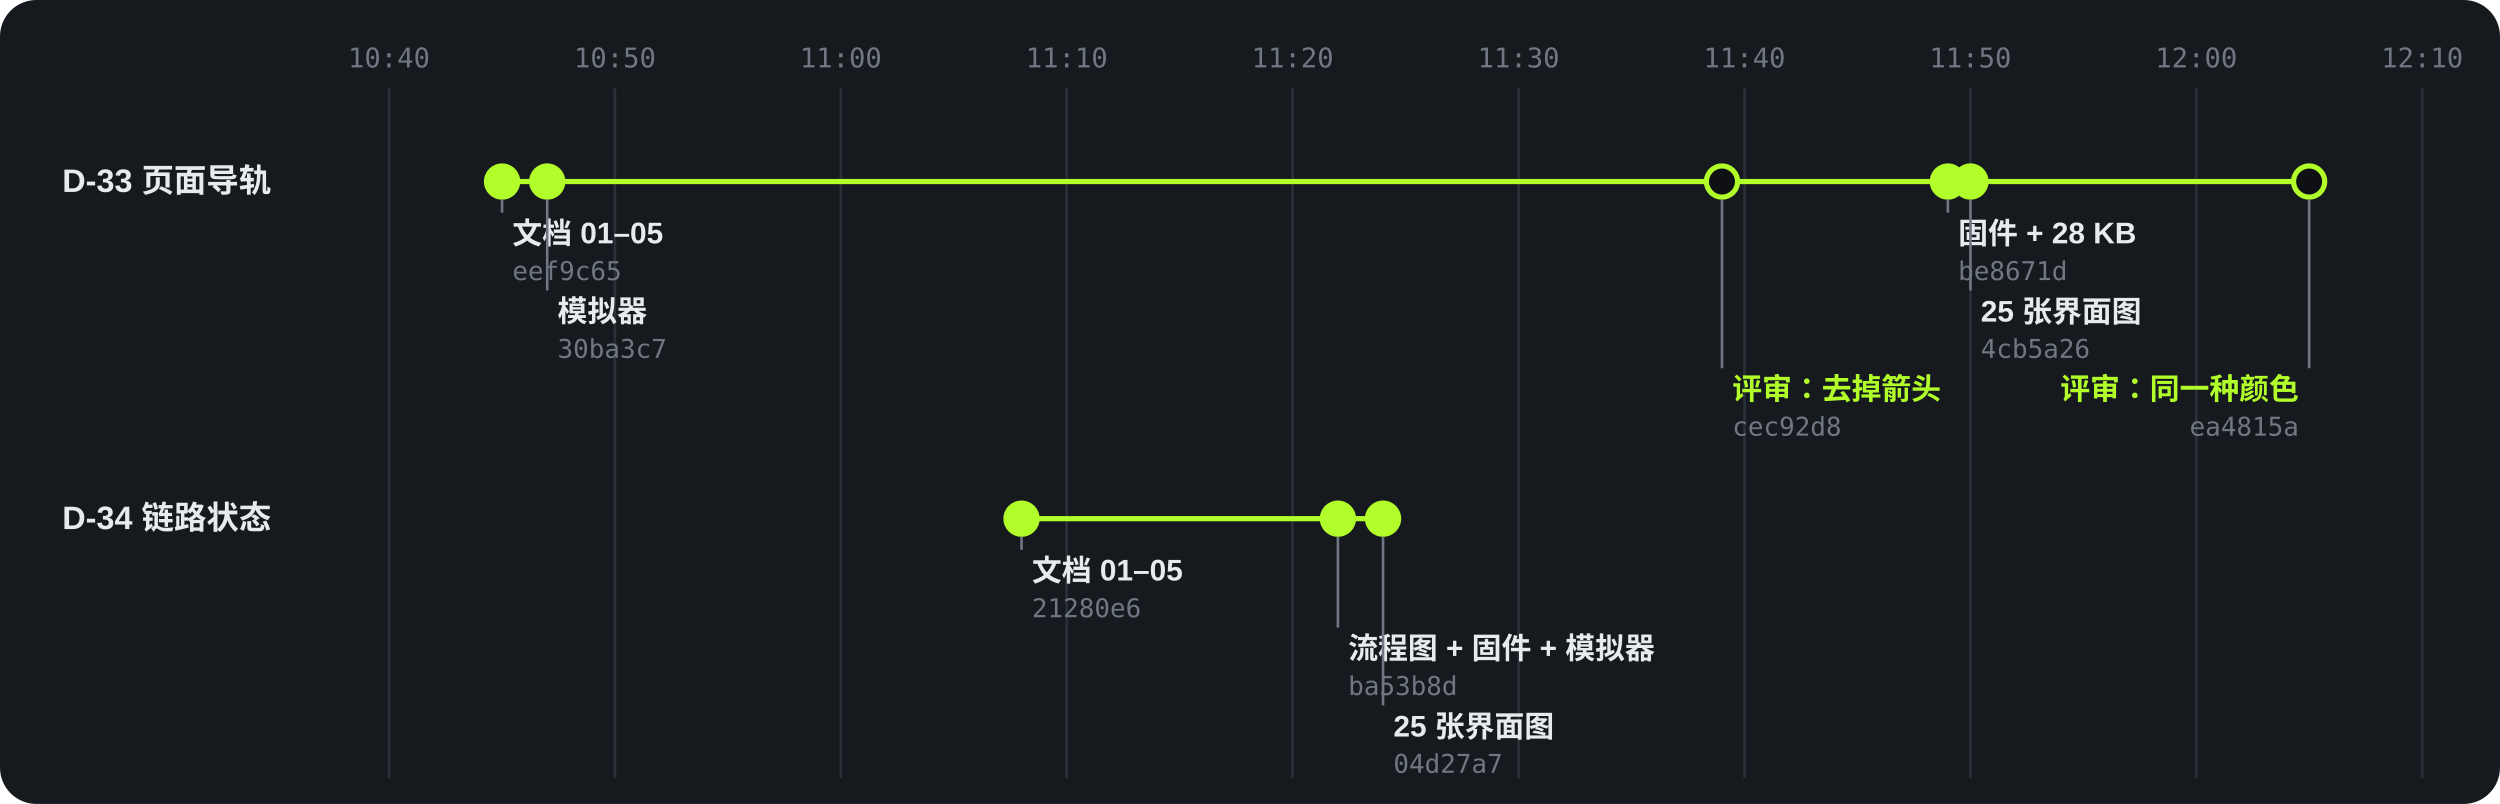
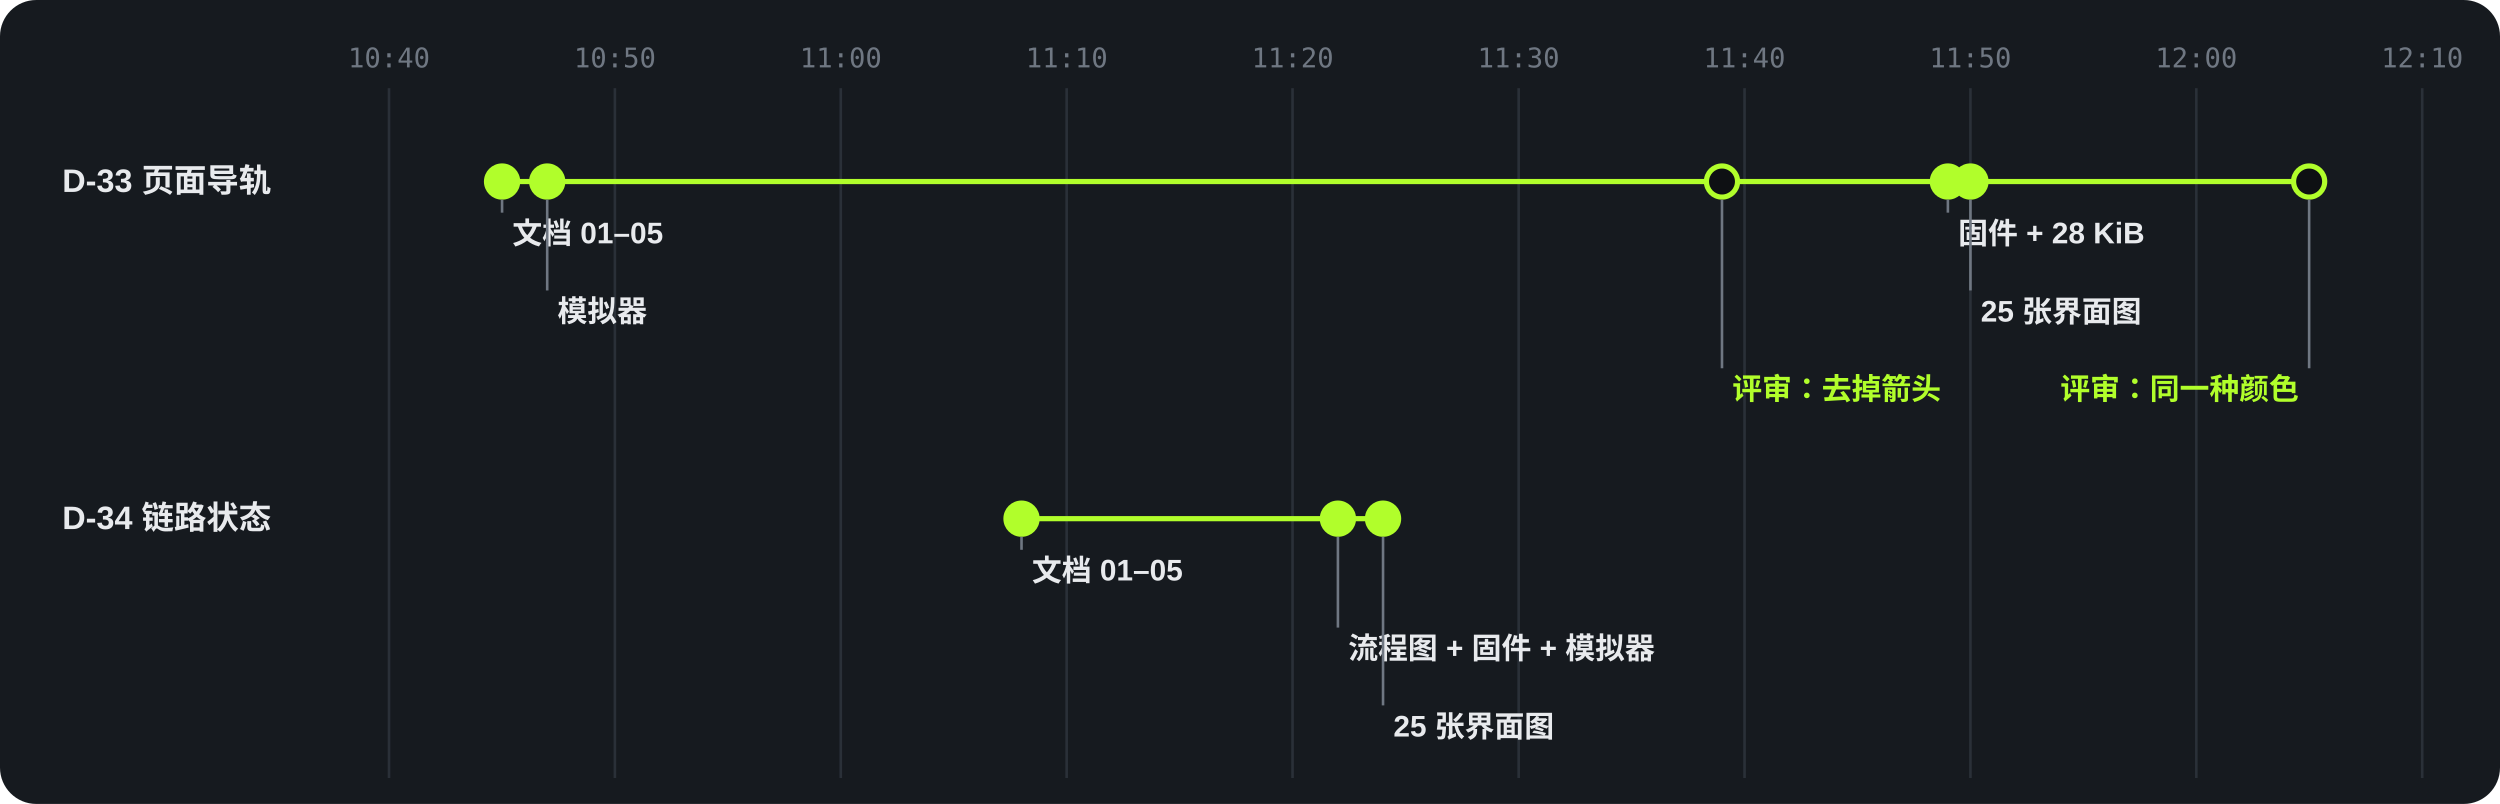
<svg xmlns="http://www.w3.org/2000/svg" viewBox="0 0 964 310" width="964" height="310" role="img" aria-label="一条决策怎样变成固件：2026-10-18 的 D-33 和 D-34" font-family="-apple-system, 'PingFang SC', 'Noto Sans SC', 'Helvetica Neue', Arial, sans-serif">
  <defs>
    <marker id="ah" viewBox="0 0 10 10" refX="9" refY="5" markerWidth="7" markerHeight="7" orient="auto-start-reverse">
      <path d="M0,0 L10,5 L0,10 z" fill="#b1fe2b" />
    </marker>
    <marker id="ag" viewBox="0 0 10 10" refX="9" refY="5" markerWidth="7" markerHeight="7" orient="auto-start-reverse">
      <path d="M0,0 L10,5 L0,10 z" fill="#a9b0b8" />
    </marker>
  </defs>
  <rect width="964" height="310" rx="14" fill="#161a1f" />
  <line x1="150.0" y1="34" x2="150.0" y2="300" stroke="#2a3038" stroke-width="1" />
  <text x="150.0" y="26" font-size="10.5" fill="#6f7782" font-weight="400" text-anchor="middle" font-family="'SF Mono', Menlo, Consolas, monospace">10:40</text>
  <line x1="237.1" y1="34" x2="237.1" y2="300" stroke="#2a3038" stroke-width="1" />
  <text x="237.111" y="26" font-size="10.5" fill="#6f7782" font-weight="400" text-anchor="middle" font-family="'SF Mono', Menlo, Consolas, monospace">10:50</text>
  <line x1="324.2" y1="34" x2="324.2" y2="300" stroke="#2a3038" stroke-width="1" />
  <text x="324.222" y="26" font-size="10.5" fill="#6f7782" font-weight="400" text-anchor="middle" font-family="'SF Mono', Menlo, Consolas, monospace">11:00</text>
  <line x1="411.3" y1="34" x2="411.3" y2="300" stroke="#2a3038" stroke-width="1" />
  <text x="411.333" y="26" font-size="10.5" fill="#6f7782" font-weight="400" text-anchor="middle" font-family="'SF Mono', Menlo, Consolas, monospace">11:10</text>
  <line x1="498.4" y1="34" x2="498.4" y2="300" stroke="#2a3038" stroke-width="1" />
  <text x="498.444" y="26" font-size="10.5" fill="#6f7782" font-weight="400" text-anchor="middle" font-family="'SF Mono', Menlo, Consolas, monospace">11:20</text>
  <line x1="585.6" y1="34" x2="585.6" y2="300" stroke="#2a3038" stroke-width="1" />
  <text x="585.556" y="26" font-size="10.5" fill="#6f7782" font-weight="400" text-anchor="middle" font-family="'SF Mono', Menlo, Consolas, monospace">11:30</text>
  <line x1="672.7" y1="34" x2="672.7" y2="300" stroke="#2a3038" stroke-width="1" />
  <text x="672.667" y="26" font-size="10.5" fill="#6f7782" font-weight="400" text-anchor="middle" font-family="'SF Mono', Menlo, Consolas, monospace">11:40</text>
  <line x1="759.8" y1="34" x2="759.8" y2="300" stroke="#2a3038" stroke-width="1" />
  <text x="759.778" y="26" font-size="10.5" fill="#6f7782" font-weight="400" text-anchor="middle" font-family="'SF Mono', Menlo, Consolas, monospace">11:50</text>
  <line x1="846.9" y1="34" x2="846.9" y2="300" stroke="#2a3038" stroke-width="1" />
  <text x="846.889" y="26" font-size="10.5" fill="#6f7782" font-weight="400" text-anchor="middle" font-family="'SF Mono', Menlo, Consolas, monospace">12:00</text>
  <line x1="934.0" y1="34" x2="934.0" y2="300" stroke="#2a3038" stroke-width="1" />
  <text x="934" y="26" font-size="10.5" fill="#6f7782" font-weight="400" text-anchor="middle" font-family="'SF Mono', Menlo, Consolas, monospace">12:10</text>
  <text x="24" y="74" font-size="12.5" fill="#e8eaed" font-weight="700" text-anchor="start">D-33 页面导轨</text>
  <line x1="193.6" y1="70" x2="890.4" y2="70" stroke="#b1fe2b" stroke-width="2" />
  <g>
    <circle cx="193.6" cy="70" r="6" fill="#b1fe2b" stroke="#b1fe2b" stroke-width="2" />
  </g>
  <line x1="193.6" y1="77" x2="193.6" y2="82" stroke="#6f7782" stroke-width="1" />
  <text x="197.556" y="94" font-size="11.5" fill="#e8eaed" font-weight="600" text-anchor="start">文档 01–05</text>
-   <text x="197.556" y="108" font-size="10" fill="#6f7782" font-weight="400" text-anchor="start" font-family="'SF Mono', Menlo, Consolas, monospace">eef9c65</text>
  <g>
    <circle cx="211.0" cy="70" r="6" fill="#b1fe2b" stroke="#b1fe2b" stroke-width="2" />
  </g>
  <line x1="211.0" y1="77" x2="211.0" y2="112" stroke="#6f7782" stroke-width="1" />
  <text x="214.978" y="124" font-size="11.5" fill="#e8eaed" font-weight="600" text-anchor="start">模拟器</text>
-   <text x="214.978" y="138" font-size="10" fill="#6f7782" font-weight="400" text-anchor="start" font-family="'SF Mono', Menlo, Consolas, monospace">30ba3c7</text>
  <g>
    <circle cx="664.0" cy="70" r="6" fill="#0e1013" stroke="#b1fe2b" stroke-width="2" />
  </g>
  <line x1="664.0" y1="77" x2="664.0" y2="142" stroke="#6f7782" stroke-width="1" />
  <text x="667.956" y="154" font-size="11.5" fill="#b1fe2b" font-weight="600" text-anchor="start">评审：去掉箭头</text>
-   <text x="667.956" y="168" font-size="10" fill="#6f7782" font-weight="400" text-anchor="start" font-family="'SF Mono', Menlo, Consolas, monospace">cec92d8</text>
  <g>
    <circle cx="751.1" cy="70" r="6" fill="#b1fe2b" stroke="#b1fe2b" stroke-width="2" />
  </g>
  <line x1="751.1" y1="77" x2="751.1" y2="82" stroke="#6f7782" stroke-width="1" />
-   <text x="755.067" y="94" font-size="11.5" fill="#e8eaed" font-weight="600" text-anchor="start">固件 + 28 KB</text>
-   <text x="755.067" y="108" font-size="10" fill="#6f7782" font-weight="400" text-anchor="start" font-family="'SF Mono', Menlo, Consolas, monospace">be8671d</text>
+   <text x="755.067" y="94" font-size="11.5" fill="#e8eaed" font-weight="600" text-anchor="start">固件 + 28 KiB</text>
  <g>
    <circle cx="759.8" cy="70" r="6" fill="#b1fe2b" stroke="#b1fe2b" stroke-width="2" />
  </g>
  <line x1="759.8" y1="77" x2="759.8" y2="112" stroke="#6f7782" stroke-width="1" />
  <text x="763.778" y="124" font-size="11.5" fill="#e8eaed" font-weight="600" text-anchor="start">25 张界面图</text>
-   <text x="763.778" y="138" font-size="10" fill="#6f7782" font-weight="400" text-anchor="start" font-family="'SF Mono', Menlo, Consolas, monospace">4cb5a26</text>
  <g>
    <circle cx="890.4" cy="70" r="6" fill="#0e1013" stroke="#b1fe2b" stroke-width="2" />
  </g>
  <line x1="890.4" y1="77" x2="890.4" y2="142" stroke="#6f7782" stroke-width="1" />
  <text x="886.444" y="154" font-size="11.5" fill="#b1fe2b" font-weight="600" text-anchor="end">评审：同一种颜色</text>
-   <text x="886.444" y="168" font-size="10" fill="#6f7782" font-weight="400" text-anchor="end" font-family="'SF Mono', Menlo, Consolas, monospace">ea4815a</text>
  <text x="24" y="204" font-size="12.5" fill="#e8eaed" font-weight="700" text-anchor="start">D-34 链路状态</text>
  <line x1="393.9" y1="200" x2="533.3" y2="200" stroke="#b1fe2b" stroke-width="2" />
  <g>
    <circle cx="393.9" cy="200" r="6" fill="#b1fe2b" stroke="#b1fe2b" stroke-width="2" />
  </g>
  <line x1="393.9" y1="207" x2="393.9" y2="212" stroke="#6f7782" stroke-width="1" />
  <text x="397.911" y="224" font-size="11.5" fill="#e8eaed" font-weight="600" text-anchor="start">文档 01–05</text>
-   <text x="397.911" y="238" font-size="10" fill="#6f7782" font-weight="400" text-anchor="start" font-family="'SF Mono', Menlo, Consolas, monospace">21280e6</text>
  <g>
    <circle cx="515.9" cy="200" r="6" fill="#b1fe2b" stroke="#b1fe2b" stroke-width="2" />
  </g>
  <line x1="515.9" y1="207" x2="515.9" y2="242" stroke="#6f7782" stroke-width="1" />
  <text x="519.867" y="254" font-size="11.5" fill="#e8eaed" font-weight="600" text-anchor="start">流程图 + 固件 + 模拟器</text>
-   <text x="519.867" y="268" font-size="10" fill="#6f7782" font-weight="400" text-anchor="start" font-family="'SF Mono', Menlo, Consolas, monospace">ba53b8d</text>
  <g>
    <circle cx="533.3" cy="200" r="6" fill="#b1fe2b" stroke="#b1fe2b" stroke-width="2" />
  </g>
  <line x1="533.3" y1="207" x2="533.3" y2="272" stroke="#6f7782" stroke-width="1" />
  <text x="537.289" y="284" font-size="11.5" fill="#e8eaed" font-weight="600" text-anchor="start">25 张界面图</text>
-   <text x="537.289" y="298" font-size="10" fill="#6f7782" font-weight="400" text-anchor="start" font-family="'SF Mono', Menlo, Consolas, monospace">04d27a7</text>
</svg>
